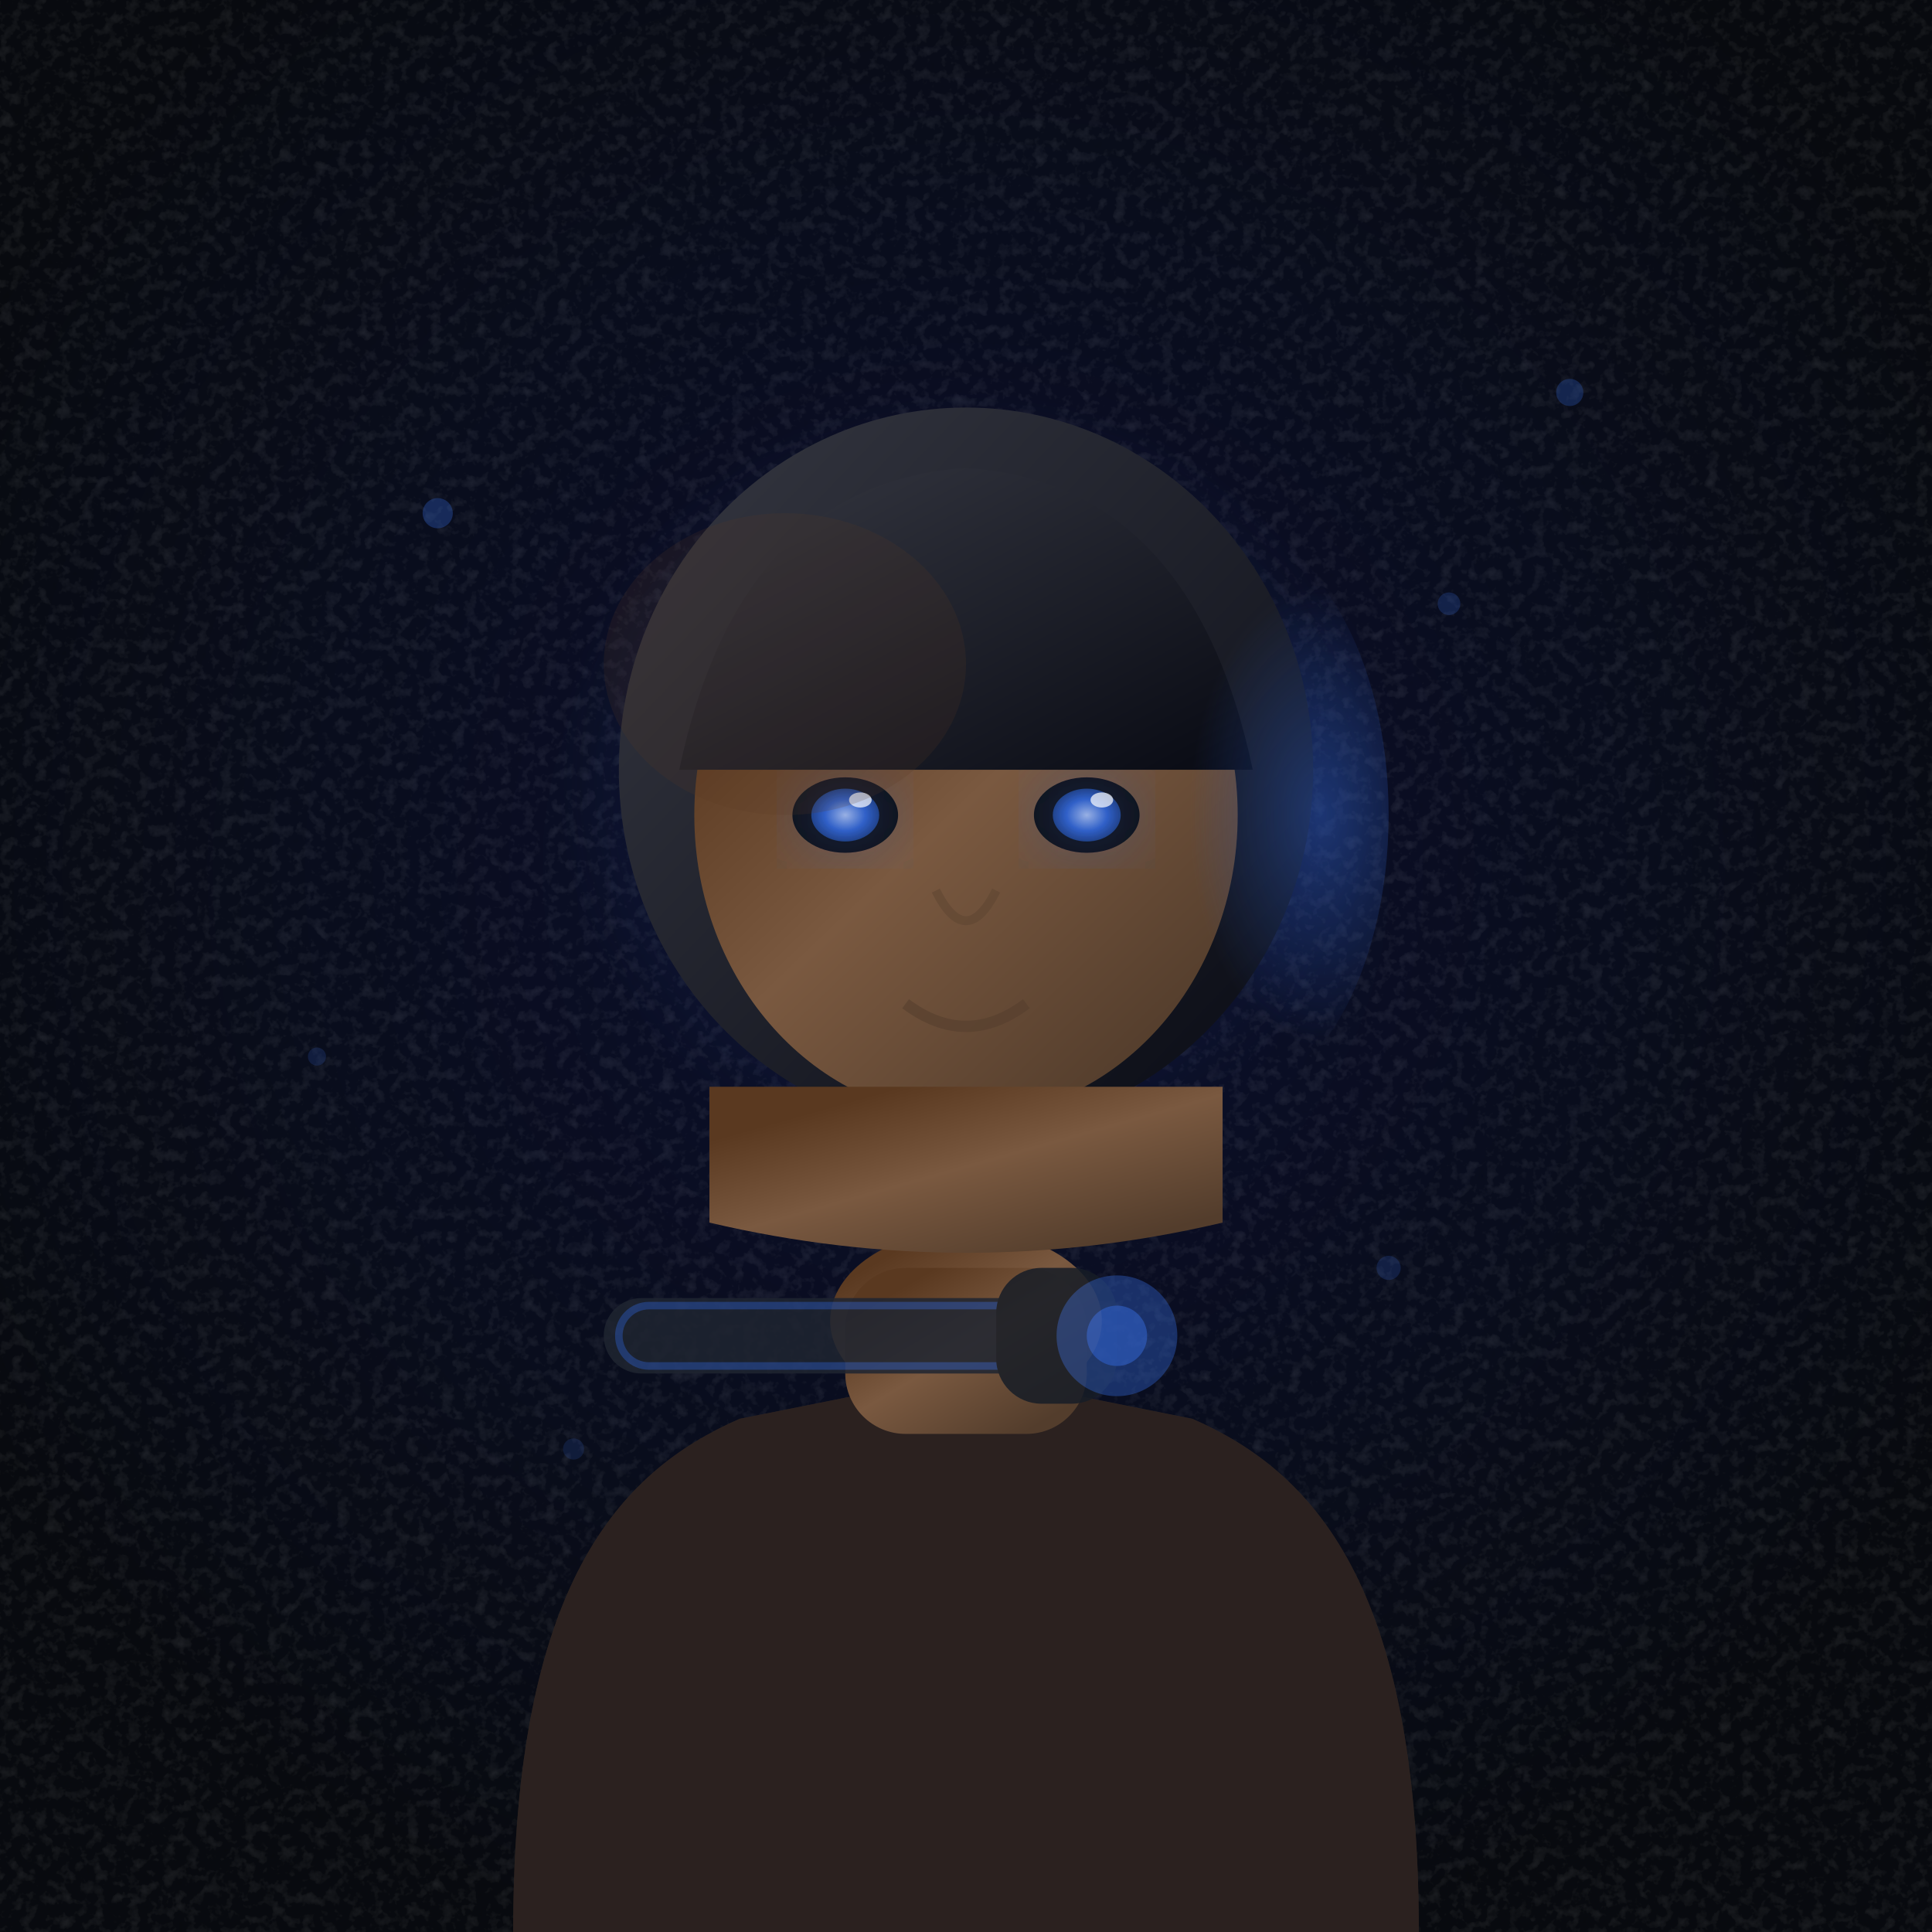
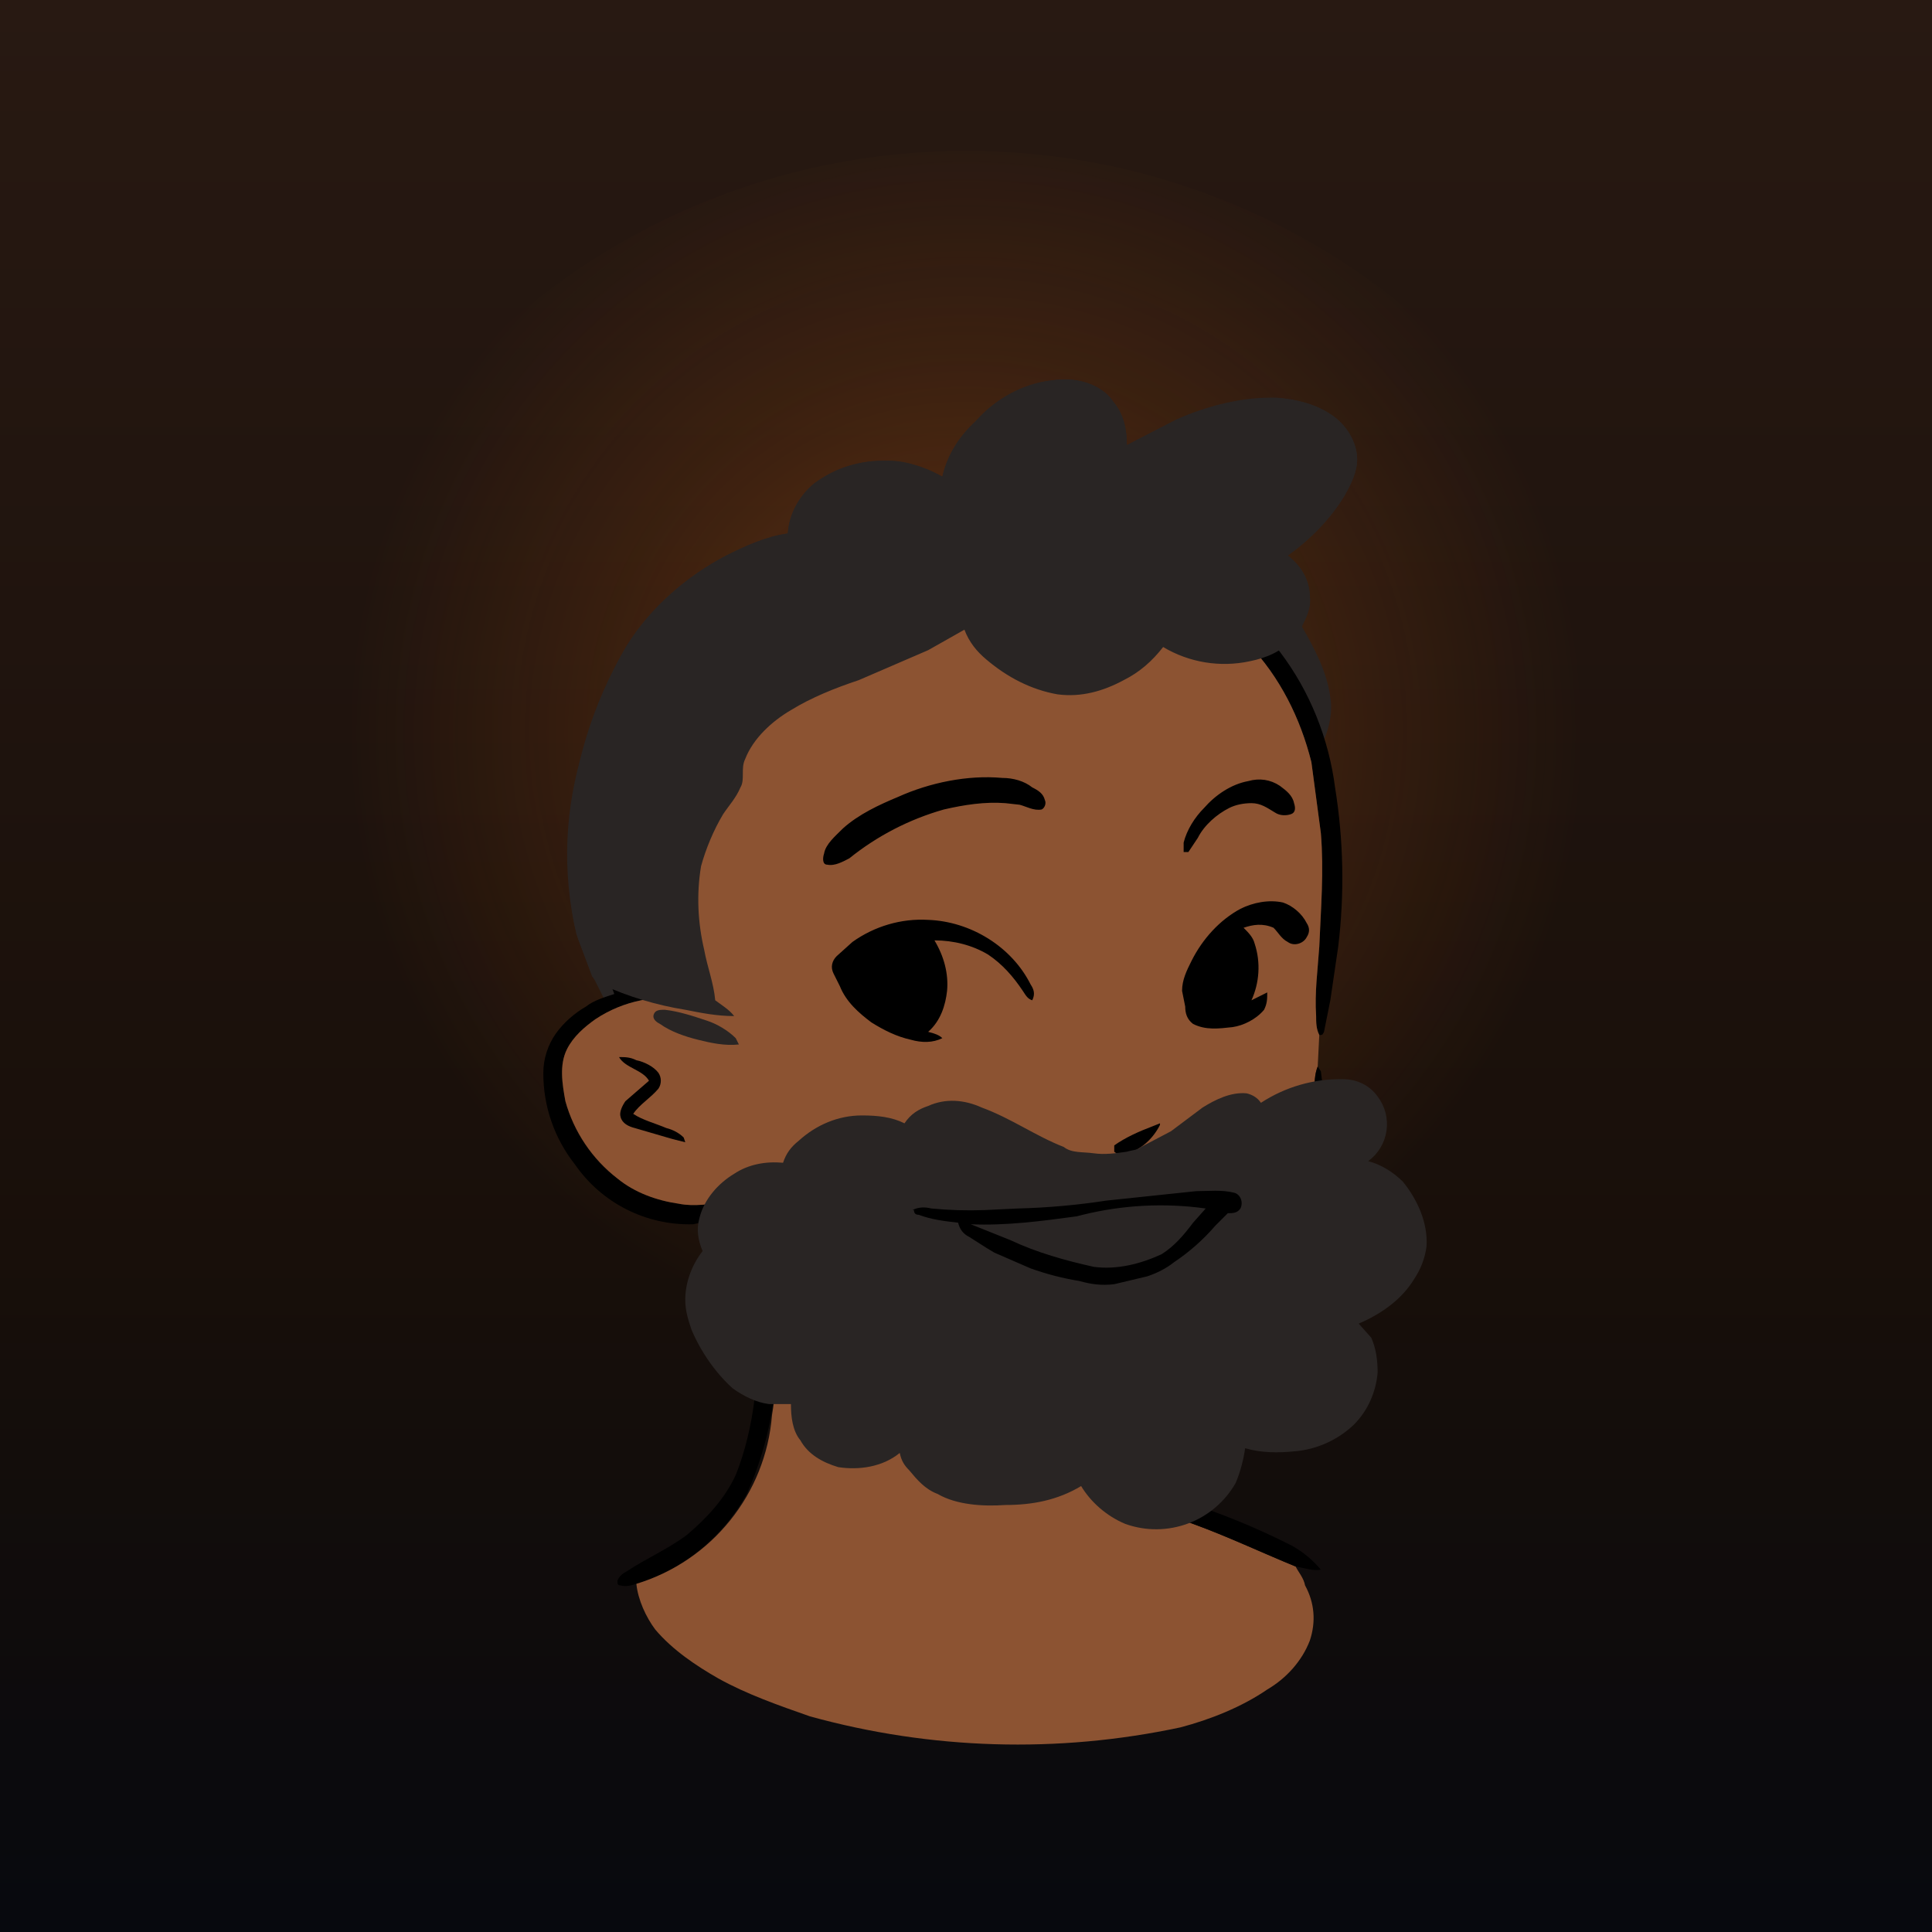
<svg xmlns="http://www.w3.org/2000/svg" viewBox="0 0 256 256" width="256" height="256">
  <defs>
-     <radialGradient id="bg-orion" cx="50%" cy="45%" r="58%">
-       <stop offset="0%" stop-color="rgb(10,16,48)" />
-       <stop offset="60%" stop-color="rgb(8,12,28)" />
+     <linearGradient id="bg-orion" x1="0%" y1="0%" x2="0%" y2="100%">
+       <stop offset="0%" stop-color="#281912" />
+       <stop offset="65%" stop-color="#180f0a" />
      <stop offset="100%" stop-color="#07090e" />
+     </linearGradient>
+     <radialGradient id="glow-orion" cx="50%" cy="42%" r="44%">
+       <stop offset="0%" stop-color="#f97316" stop-opacity="0.32" />
+       <stop offset="60%" stop-color="#f97316" stop-opacity="0.112" />
+       <stop offset="100%" stop-color="#f97316" stop-opacity="0" />
    </radialGradient>
-     <radialGradient id="ambi-orion" cx="50%" cy="44%" r="38%">
-       <stop offset="0%" stop-color="#3060c8" stop-opacity="0.28" />
-       <stop offset="100%" stop-color="#3060c8" stop-opacity="0" />
-     </radialGradient>
-     <linearGradient id="skin-orion" x1="20%" y1="15%" x2="85%" y2="90%">
-       <stop offset="0%" stop-color="#5a3920" />
-       <stop offset="45%" stop-color="#7a5940" />
-       <stop offset="100%" stop-color="rgb(83,61,44)" />
-     </linearGradient>
-     <linearGradient id="hair-orion" x1="0%" y1="0%" x2="100%" y2="100%">
-       <stop offset="0%" stop-color="rgb(54,56,66)" />
-       <stop offset="100%" stop-color="rgb(8,10,19)" />
-     </linearGradient>
-     <radialGradient id="rim-orion" cx="80%" cy="50%" r="40%">
-       <stop offset="0%" stop-color="#3060c8" stop-opacity="0.70" />
-       <stop offset="100%" stop-color="#3060c8" stop-opacity="0" />
-     </radialGradient>
-     <radialGradient id="eye-orion" cx="50%" cy="50%" r="50%">
-       <stop offset="0%" stop-color="rgb(152,176,228)" />
-       <stop offset="60%" stop-color="#3060c8" />
-       <stop offset="100%" stop-color="rgb(34,67,140)" />
-     </radialGradient>
-     <filter id="glow-orion" x="-50%" y="-50%" width="200%" height="200%">
-       <feGaussianBlur stdDeviation="6" result="blur" />
-       <feMerge>
-         <feMergeNode in="blur" />
-         <feMergeNode in="SourceGraphic" />
-       </feMerge>
-     </filter>
-     <filter id="soft-orion" x="-30%" y="-30%" width="160%" height="160%">
-       <feGaussianBlur stdDeviation="3" />
-     </filter>
-     <filter id="rim-blur-orion" x="-40%" y="-40%" width="180%" height="180%">
-       <feGaussianBlur stdDeviation="4" />
-     </filter>
-     <filter id="noise-orion">
-       <feTurbulence type="fractalNoise" baseFrequency="0.65" numOctaves="3" stitchTiles="stitch" result="noise" />
-       <feColorMatrix type="saturate" values="0" in="noise" result="grayNoise" />
-       <feBlend in="SourceGraphic" in2="grayNoise" mode="overlay" result="blended" />
-       <feComposite in="blended" in2="SourceGraphic" operator="in" />
-     </filter>
  </defs>
  <rect width="256" height="256" fill="url(#bg-orion)" />
-   <rect width="256" height="256" fill="rgb(8,11,23)" filter="url(#noise-orion)" opacity="0.12" />
-   <ellipse cx="128" cy="112" rx="72" ry="68" fill="url(#ambi-orion)" />
-   <path d="M68,256 C68,210 82,195 98,188 L128,182 L158,188 C174,195 188,210 188,256 Z" fill="rgb(67,49,35)" />
-   <path d="M68,256 C68,210 82,195 98,188 L128,182 L158,188 C174,195 188,210 188,256 Z" fill="rgb(8,11,25)" opacity="0.4" />
-   <ellipse cx="128" cy="175" rx="18" ry="12" fill="url(#skin-orion)" />
-   <rect x="112" y="168" width="32" height="22" rx="8" fill="url(#skin-orion)" />
-   <ellipse cx="128" cy="102" rx="46" ry="48" fill="url(#hair-orion)" />
-   <ellipse cx="128" cy="108" rx="36" ry="40" fill="url(#skin-orion)" />
-   <path d="M94,144 L94,162 Q128,170 162,162 L162,144" fill="url(#skin-orion)" />
-   <ellipse cx="128" cy="92" rx="28" ry="6" fill="rgb(100,73,52)" opacity="0.5" />
-   <ellipse cx="112" cy="108" rx="7" ry="5" fill="#0a0c10" />
-   <ellipse cx="144" cy="108" rx="7" ry="5" fill="#0a0c10" />
-   <ellipse cx="112" cy="108" rx="4.5" ry="3.5" fill="url(#eye-orion)" filter="url(#glow-orion)" />
-   <ellipse cx="144" cy="108" rx="4.5" ry="3.5" fill="url(#eye-orion)" filter="url(#glow-orion)" />
-   <ellipse cx="114" cy="106" rx="1.5" ry="1" fill="white" opacity="0.7" />
-   <ellipse cx="146" cy="106" rx="1.5" ry="1" fill="white" opacity="0.7" />
-   <path d="M124,118 Q128,126 132,118" stroke="rgb(92,67,48)" stroke-width="1.2" fill="none" opacity="0.5" />
-   <path d="M120,133 Q128,139 136,133" stroke="rgb(85,62,45)" stroke-width="1.5" fill="none" opacity="0.6" />
-   <path d="M90,102 Q98,64 128,62 Q158,64 166,102" fill="url(#hair-orion)" />
-   <ellipse cx="162" cy="108" rx="22" ry="38" fill="url(#rim-orion)" opacity="0.65" />
-   <ellipse cx="104" cy="88" rx="24" ry="20" fill="#5a3920" opacity="0.18" />
-   <g transform="translate(80,164)" opacity="0.85">
-     <rect x="0" y="8" width="60" height="10" rx="5" fill="#1e2430" />
-     <rect x="2" y="9" width="56" height="8" rx="4" fill="none" stroke="#3060c8" stroke-width="1" opacity="0.5" />
-     <rect x="52" y="4" width="16" height="18" rx="6" fill="#161c26" />
-     <circle cx="68" cy="13" r="8" fill="#3060c8" opacity="0.5" filter="url(#soft-3060)" />
-     <circle cx="68" cy="13" r="4" fill="#3060c8" opacity="0.8" />
-   </g>
-   <circle cx="58" cy="68" r="2" fill="#3060c8" opacity="0.35" />
-   <circle cx="192" cy="80" r="1.5" fill="#3060c8" opacity="0.25" />
-   <circle cx="42" cy="140" r="1.2" fill="#3060c8" opacity="0.2" />
-   <circle cx="208" cy="52" r="1.8" fill="#3060c8" opacity="0.3" />
-   <circle cx="76" cy="192" r="1.4" fill="#3060c8" opacity="0.18" />
-   <circle cx="184" cy="168" r="1.6" fill="#3060c8" opacity="0.22" />
+   <circle cx="128" cy="112" r="92" fill="url(#glow-orion)" />
+   <svg x="0" y="0" width="256" height="256" viewBox="0 0 980 980">
+     <mask id="viewboxMask">
+       <rect width="980" height="980" rx="0" ry="0" x="0" y="0" fill="#fff" />
+     </mask>
+     <g mask="url(#viewboxMask)">
+       <g transform="translate(0 29.4)">
+         <g transform="translate(98 98) scale(0.8)">
+           <g transform="translate(10 -60)">
+             <path d="M534 142c7-1 14-1 21 1s14 6 18 12c7 8 9 18 9 28l31-16c20-9 43-15 65-14 12 1 24 4 34 11 9 6 16 17 16 28 0 8-4 16-8 23-9 15-22 28-36 38 8 6 14 15 14 26 1 7-2 13-5 19 8 14 16 29 18 45 2 12-2 24-8 35-6 10-15 18-26 21-2 0-3-2-4-4l-4-18c-4-19-9-37-15-56-9 1-17 1-26-1-8-2-16-4-23-9a85 85 0 0 1-62 30c-14 0-29-7-41-15-10-7-19-14-23-26l-25 14-41 17-33 14c-10 4-19 10-27 18-6 6-11 13-14 21l-1 13c-3 8-7 13-11 20-8 10-13 23-15 36-3 16-2 34 2 50 2 11 6 21 7 32 4 3 9 6 12 10l-17-1-13-3-2 2c9 3 19 5 27 11 3 3 6 5 8 9-8 0-15 0-22-2-9-2-17-4-25-8-4 2-8 7-13 7-6-2-10-8-14-12-5-4-9-10-12-15l-7-14-10-26a220 220 0 0 1 5-119c7-22 15-44 27-64 15-24 38-44 63-57 12-6 25-12 39-14 1-12 7-24 17-32a74 74 0 0 1 81-4c4-15 12-27 23-37 12-13 29-22 46-24Z" fill="#292524" />
+             <path d="M495 234c28 1 56 6 84 15a201 201 0 0 1 100 65c19 25 31 55 35 86a361 361 0 0 1 2 101l-5 34-4 20c-1 2-1 2-3 2-2-4-2-8-2-12-1-15 1-29 2-44 1-24 3-48 1-72l-6-45c-7-28-20-54-40-75-18-18-40-33-63-43-22-9-44-15-67-19-18-3-36-4-54-4a277 277 0 0 0-128 29c-13 9-25 20-35 32a276 276 0 0 0-55 139c-1 24 0 47 8 70l7 15 12 1 1 3c-3 2-7 2-11 3-10 2-20 6-29 12-7 5-14 11-18 19-5 10-3 22-1 33 5 19 17 37 33 49 11 9 25 14 39 16 10 2 20 0 30-1 5 4 8 12 11 17l18 27a136 136 0 0 0 66 50c22 9 45 14 68 19l41 8 17 5v4h-12a535 535 0 0 1-67-8 255 255 0 0 1-84-33c-11-7-21-16-29-27a214 214 0 0 1-16 123c-15 27-40 48-70 57-3 1-7 2-10 1-2 0-2-1-2-3 1-3 4-5 6-6 12-8 26-14 38-23 13-11 24-23 31-38 6-15 10-32 12-49 2-13 3-26 2-40l-4-38-18-36-19 4a88 88 0 0 1-75-38 93 93 0 0 1-20-58c0-9 3-18 8-25s12-13 19-17c5-4 12-6 18-8l-9-24c-5-22-5-45-2-67a292 292 0 0 1 63-149c9-10 18-19 29-26 7-4 14-5 20-9 43-19 90-25 137-22Z" fill="#000" />
+             <path d="M475 243a276 276 0 0 1 121 23c23 10 45 25 63 43 20 21 33 47 40 75l6 45c2 24 0 48-1 72-1 15-3 29-2 44 0 4 0 8 2 12l-1 20c-2 5-2 10-2 16-2 24-2 49-6 74-1 12-3 25-8 36-3 9-8 17-15 24-12 13-27 24-43 33-19 11-39 16-58 24-5 2-10 4-13 8 8 1 15 0 23-2-5 12-6 24-6 36 0 5-1 11 1 16 3 5 8 9 13 12l35 13c22 8 43 18 65 27 2 4 5 7 6 12 6 11 7 23 3 35-5 13-15 24-27 31-16 11-36 19-55 24a494 494 0 0 1-235-7c-20-7-40-14-58-24-14-8-29-18-40-31-6-8-11-19-12-29a122 122 0 0 0 86-107c4-24 4-49 0-73 8 11 18 20 29 27l27 14a331 331 0 0 0 124 27h12v-4l-17-5-41-8c-23-5-46-10-68-19-13-6-27-13-39-21-10-9-19-18-27-29l-18-27c-3-5-6-13-11-17-10 1-20 3-30 1-14-2-28-7-39-16a94 94 0 0 1-33-49c-2-11-4-23 1-33 4-8 11-14 18-19 9-6 19-10 29-12 4-1 8-1 11-3l-1-3-12-1-7-15c-8-23-9-46-7-70a276 276 0 0 1 54-139c10-12 22-23 35-32a277 277 0 0 1 128-30Z" fill="#8c5332" />
+             <path d="M260 571c4 0 7 0 11 2 5 1 11 4 14 8 2 3 2 7 0 10-5 6-12 10-16 16 6 4 14 6 21 9 4 1 8 3 11 6l1 3-8-2-24-7c-4-1-8-3-9-7-1-3 1-7 3-10l15-13c-4-7-15-8-19-15ZM703 577l2 3 2 16a483 483 0 0 1-2 89c-2 11-5 23-10 33a198 198 0 0 1-106 71c-1 14-3 31-2 47l5 5c8 6 18 9 27 12a451 451 0 0 1 68 28c7 4 13 9 18 15-5 1-10-1-16-2-22-9-43-19-65-27l-35-13c-5-3-10-7-13-12-2-5-1-11-1-16 0-12 1-24 6-36-8 2-15 3-23 2 3-4 8-6 13-8 19-8 39-13 58-24 16-9 31-20 43-33 7-7 12-15 15-24 5-11 7-24 8-36 4-25 4-50 6-74 0-6 0-11 2-16Z" fill="#000" />
+             <path d="M681 473c6 2 12 7 15 13 2 3 2 6 0 9-2 4-8 6-12 3-4-2-6-6-9-9-7-3-13-2-19 0 3 3 6 6 7 10 4 12 3 25-2 36l10-5c0 4 0 7-2 11-5 6-13 10-20 11-9 1-17 2-25-2-4-3-5-7-5-11l-2-10c0-7 3-13 6-19 7-14 18-26 31-33 8-4 18-6 27-4ZM456 484c27 1 53 17 65 41 2 3 3 6 1 10-3-1-4-3-6-6-6-9-13-17-22-23-10-6-22-9-34-9 6 10 9 21 8 32-1 9-4 19-12 26 4 1 7 2 9 4-6 3-13 3-20 1-9-2-17-6-25-11-8-6-16-13-20-23l-4-8c-2-4-1-8 2-11l10-9c14-10 31-15 48-14Z" fill="#000000" />
+             <path d="M503 394c7 0 14 2 19 6 4 2 7 4 8 8 1 2 0 5-2 6-5 1-10-2-14-3l-9-1c-13-1-26 1-39 4a169 169 0 0 0-60 31c-4 2-9 5-14 4-3 0-3-4-2-7 1-6 7-11 12-16 10-9 23-15 35-20 20-9 44-14 66-12ZM659 396c7-2 14-1 20 3 4 3 8 6 9 11 1 3 1 6-2 7s-7 1-10-1c-5-3-9-6-15-6-5 0-10 1-14 3-8 4-16 11-20 19l-6 9h-3v-6c2-8 7-16 13-22 7-8 17-15 28-17Z" fill="#000000" />
+             <path d="M603 613v1c-4 8-11 15-20 18-3 1-7 1-9-1v-4c7-5 16-9 24-12l5-2Z" fill="#000000" />
+             <path d="M719 585c9 0 17 4 22 11a29 29 0 0 1-6 41c8 2 16 7 22 13 9 11 16 26 15 41-1 8-4 15-8 21-8 13-21 22-35 28l8 9c3 7 4 14 4 22-1 12-6 24-15 33a62 62 0 0 1-38 17c-10 1-21 1-31-2-1 7-3 15-6 22a58 58 0 0 1-70 26c-12-5-22-14-28-24-15 9-31 12-48 12-14 1-31 0-43-7-8-3-13-9-18-15-3-3-5-6-6-11-11 9-26 11-39 9-10-3-19-8-24-17-5-6-6-15-6-23h-14c-8-1-16-5-23-10-11-10-20-23-26-37-2-6-4-12-4-19 0-11 4-22 11-31-3-7-4-14-2-21 3-12 12-22 22-28 9-6 20-8 31-7 2-6 5-10 10-14 11-10 25-16 40-16 10 0 19 1 27 5 4-6 9-9 15-11 11-5 23-4 34 1 19 7 34 18 52 25 5 4 12 3 19 4s14 0 21-1c3-1 7-1 9-3l19-10 20-15c8-5 18-10 28-9 4 1 7 3 9 6a92 92 0 0 1 52-15Z" fill="#292524" />
+             <path fill-rule="evenodd" clip-rule="evenodd" d="M654 667c2-4 0-9-4-10-8-2-16-1-24-1l-57 6a445 445 0 0 1-56 5l-21 1a255 255 0 0 1-34-1c-4-1-8-1-12 1h1c0 2 1 3 3 3 8 3 16 4 25 5 1 4 3 7 7 9l11 7a503 503 0 0 1 5 3l23 10a175 175 0 0 0 31 8c7 2 14 3 22 2l21-5c6-2 12-5 17-9a129 129 0 0 0 26-23l8-8c3 0 6 0 8-3Zm-30 9 8-9a207 207 0 0 0-78 4l-4 1c-22 3-45 6-67 5l5 2 20 8c17 8 35 13 53 17 15 2 30-2 43-8 8-5 14-12 20-20Z" fill="#000000" />
+             <path d="M534 142c7-1 14-1 21 1s14 6 18 12c7 8 9 18 9 28l31-16c20-9 42-14 64-14 12 1 25 4 35 11 9 6 16 17 16 28 0 8-4 16-8 23-9 15-22 28-36 38 9 7 15 18 14 30-1 8-6 17-11 23-7 8-17 12-27 14a76 76 0 0 1-55-9c-7 9-15 16-25 21-13 7-27 11-42 9-17-3-32-11-45-22-6-5-11-11-14-19l-23 13-44 19c-15 5-30 11-43 19-12 7-24 18-29 31-3 6 0 13-3 18-3 7-7 11-11 17-6 10-11 22-14 33-3 18-2 36 2 53 2 11 6 21 7 32 4 3 9 6 12 10-11 0-21-2-31-4a206 206 0 0 1-53-16c-3 0-4-3-6-5l-9-24c-6-21-6-42-6-64a265 265 0 0 1 37-122c15-24 38-44 63-57 12-6 25-12 39-14 1-13 7-24 18-32 12-10 28-14 43-14 13-1 25 4 37 10 3-14 11-26 21-35 12-14 30-24 48-26ZM289 541c9 1 18 4 27 7 6 2 13 6 18 11l2 4c-9 1-18-1-26-3s-17-5-24-10c-2-1-5-3-4-6s4-3 7-3Z" fill="#292524" />
+           </g>
+           <g transform="translate(10 -60)" />
+         </g>
+       </g>
+     </g>
+   </svg>
</svg>
